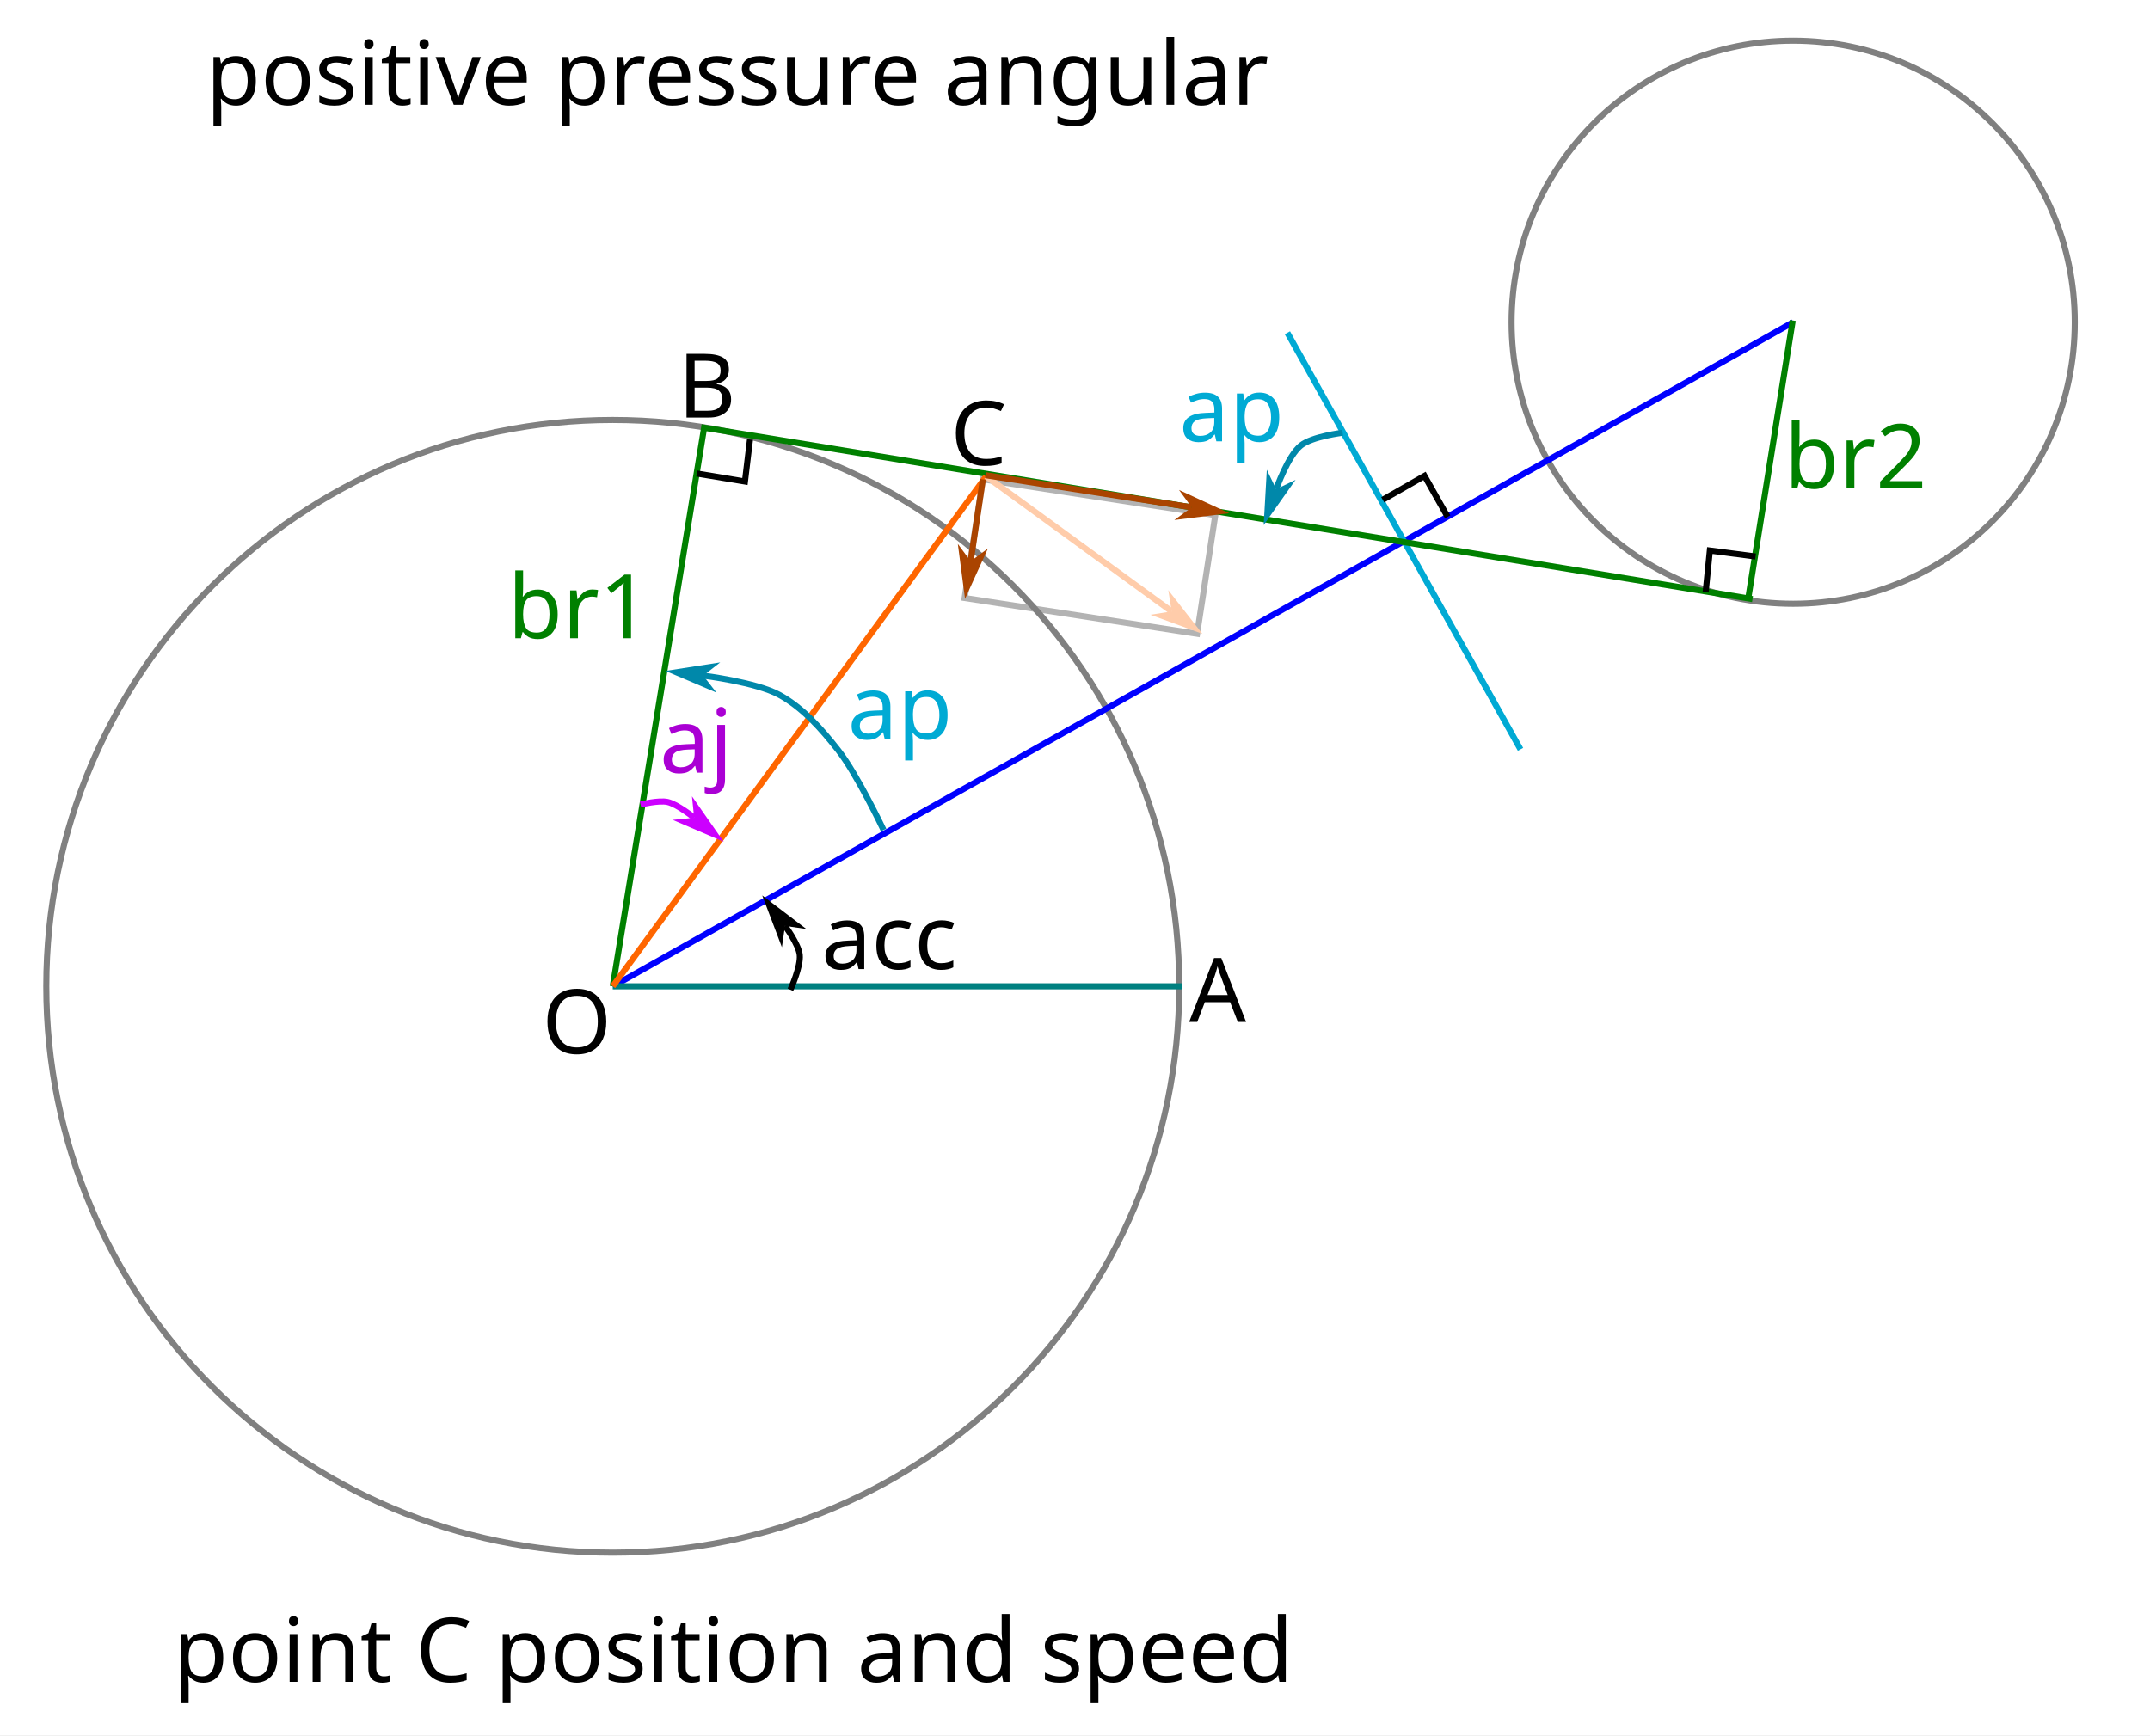
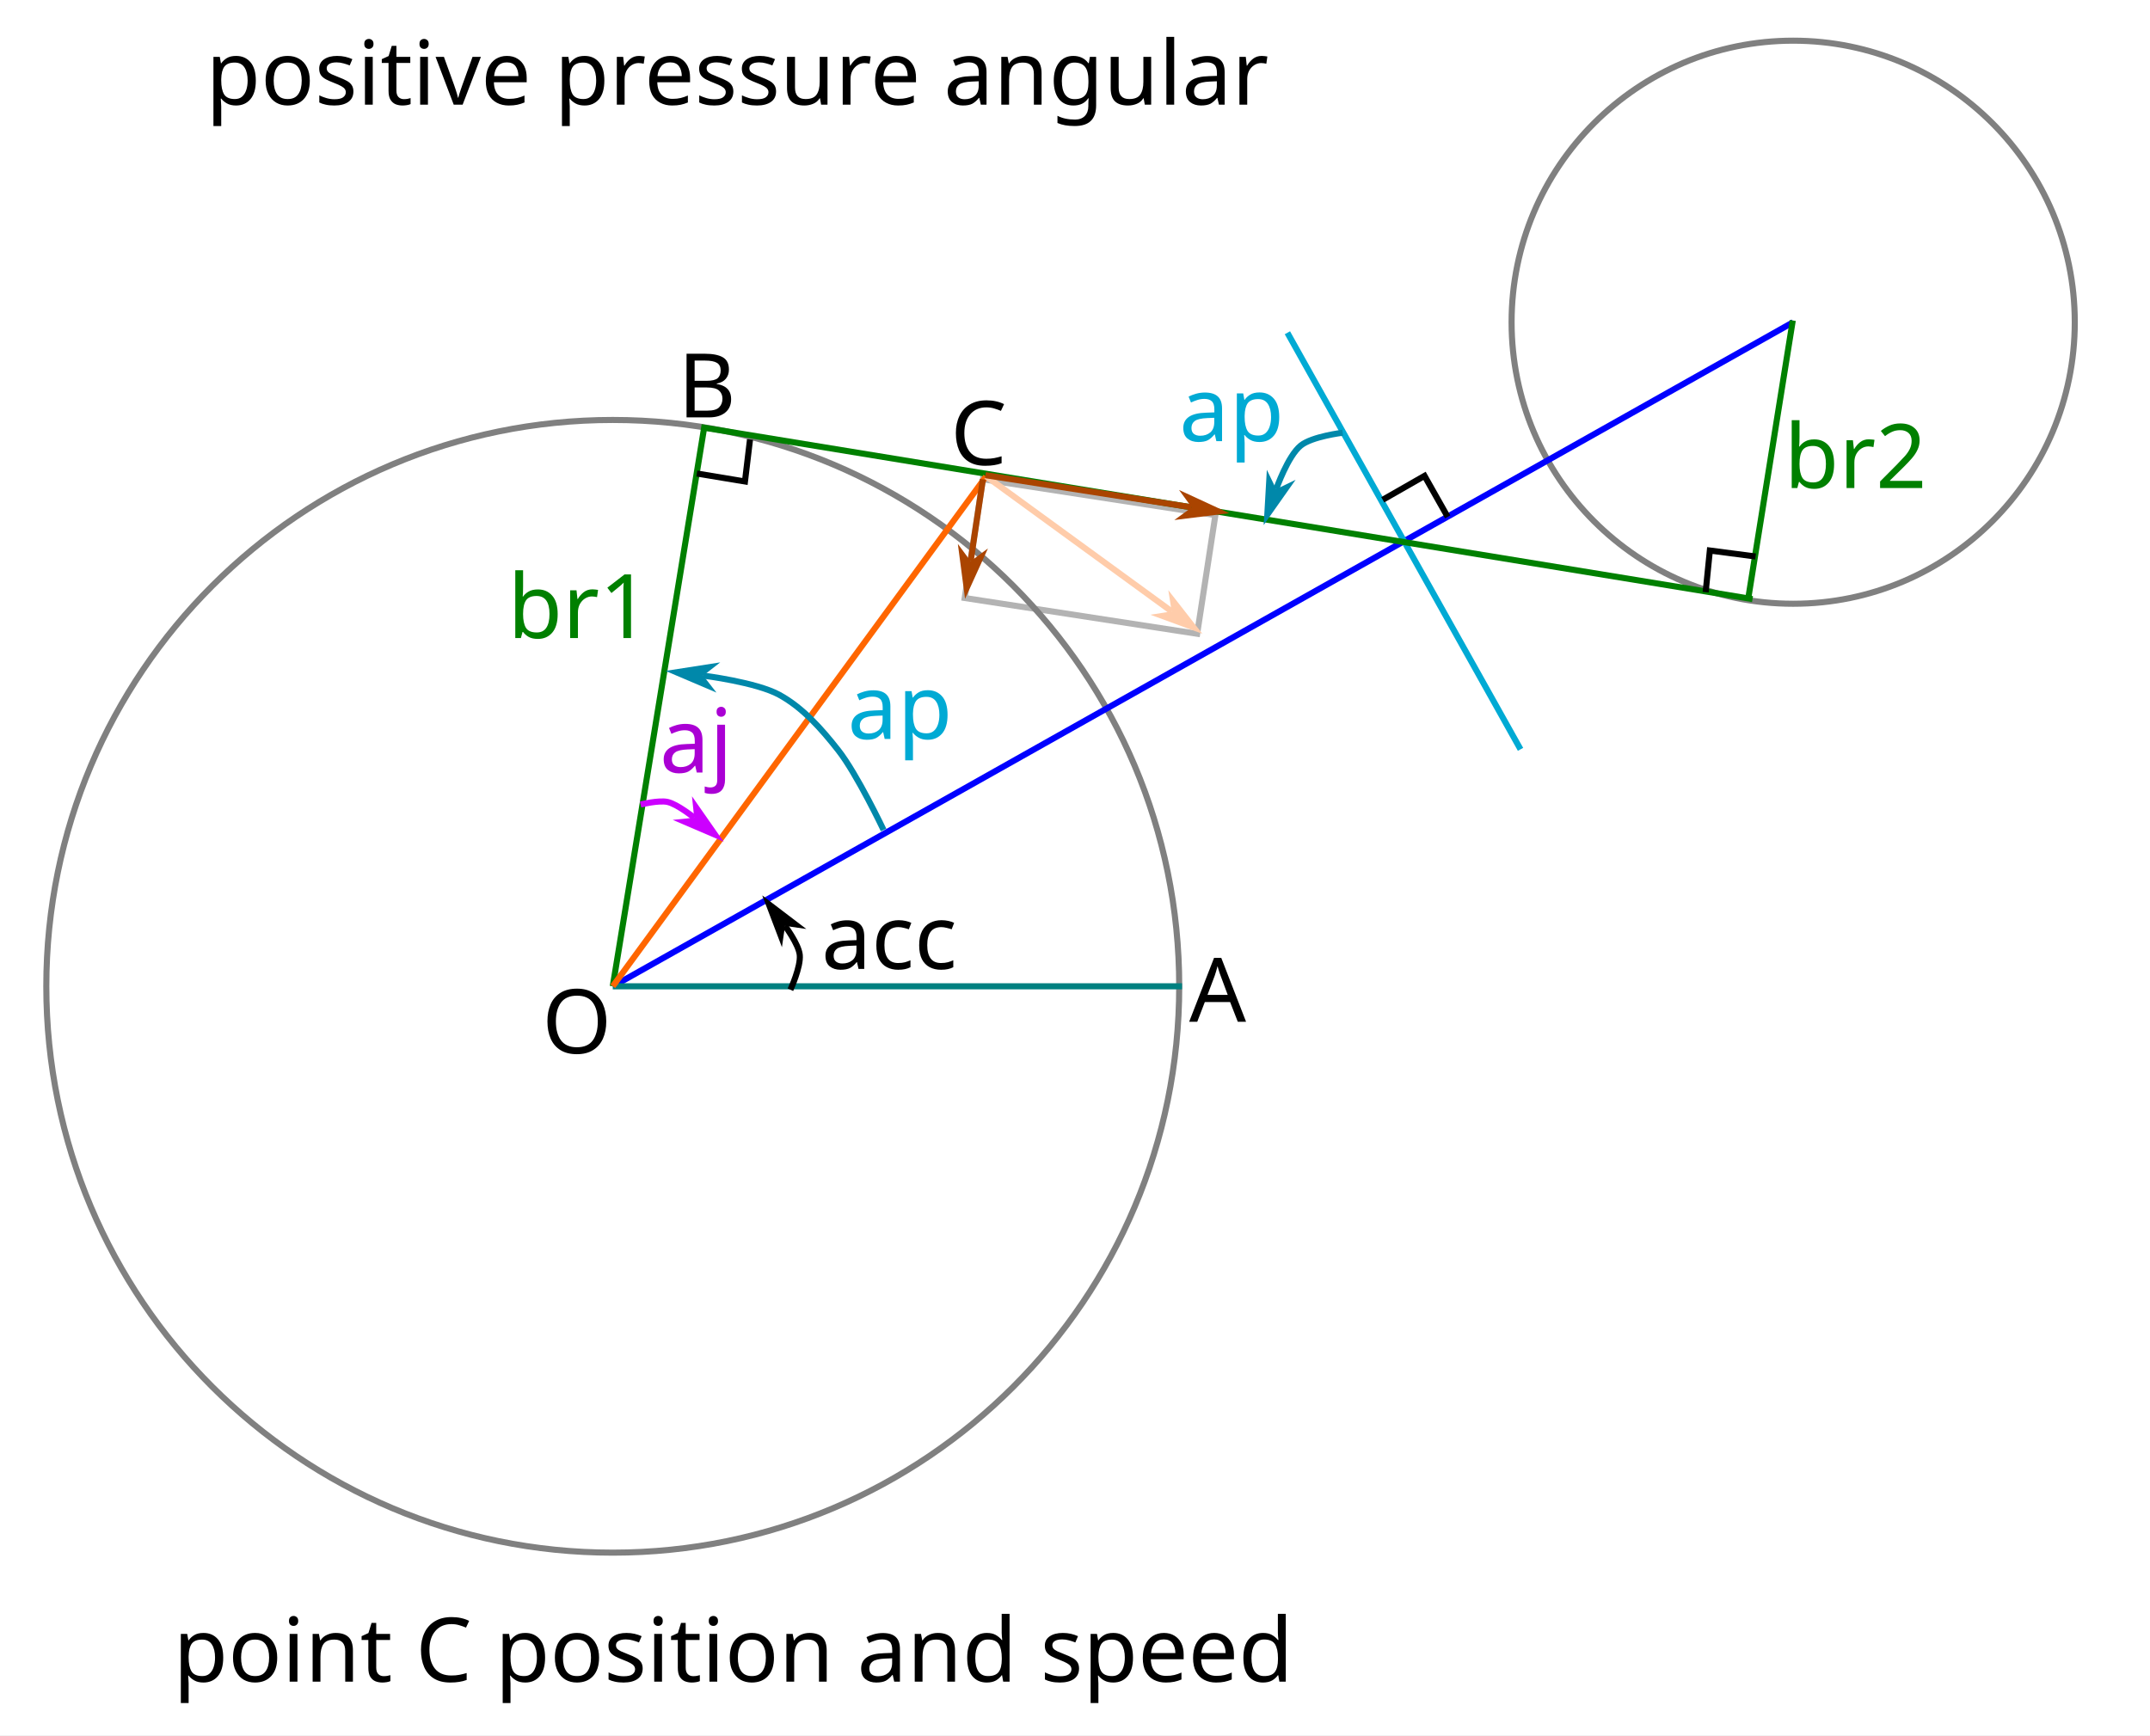
<svg xmlns="http://www.w3.org/2000/svg" width="353.583" height="285.426" viewBox="0 0 93.552 75.519">
  <defs>
    <path id="l" d="M278.248 2057.486h210.677v37.437H278.248z" />
    <path id="k" d="M87.177 2104.67h421.077v67.578H87.177z" />
    <path id="j" d="M294.214 1988.337h27.77v25.008h-27.77z" />
    <path id="i" d="M200.078 1856.646h36.039v25.502h-36.039z" />
    <path id="h" d="M139.901 1851.118h25.977v28.907h-25.977z" />
    <path id="g" d="M157.445 2017.369h36.711v37.622h-36.711z" />
    <path id="f" d="M123.138 1972.447h21.834v16.792h-21.834z" />
    <path id="e" d="M267.981 1898.329h26.11v23.072h-26.11z" />
    <path id="d" d="M161.646 2034.471h38.156v24.21h-38.156z" />
    <path id="c" d="M218.586 2027.257h53.005v22.188h-53.005z" />
    <path id="a" d="M267.981 1898.329h26.11v23.072h-26.11z" />
    <path id="m" d="M354.521 2345.085h59.18v35.824h-59.18z" />
    <marker id="b" markerHeight="5" markerWidth="8.75" orient="auto-start-reverse" preserveAspectRatio="xMidYMid" refX="0" refY="0" style="overflow:visible" viewBox="0 0 8.75 5">
-       <path d="m0 0 5-5-17.5 5L5 5Z" style="fill:context-stroke;fill-rule:evenodd;stroke:none" transform="scale(-0.5)" />
+       <path d="m0 0 5-5-17.5 5L5 5Z" style="fill:context-stroke;fill-rule:evenodd;stroke:none" transform="scale(-.5)" />
    </marker>
  </defs>
-   <g transform="translate(-20.63727,-487.3728)">
+   <g transform="translate(-20.637 -487.373)">
    <path d="M20.77 487.505h93.287v75.254H20.77z" style="fill:#fff;stroke:#fff;stroke-width:.265" />
-     <text xml:space="preserve" style="font-size:14.667px;line-height:1.25;font-family:sans-serif;white-space:pre;shape-inside:url(#a);display:inline;fill:#00aad4" transform="matrix(0.2645833,0,0,0.2645833,-13.38663,13.83872)">
+     <text xml:space="preserve" style="font-size:14.667px;line-height:1.25;font-family:sans-serif;white-space:pre;shape-inside:url(#a);display:inline;fill:#00aad4" transform="matrix(.26458 0 0 .26458 -13.387 13.839)">
      <tspan x="267.98" y="1911.305">ap</tspan>
    </text>
-     <path d="M139.837 492.677h10.234v5.226h-10.234z" style="fill:none;stroke:#b3b3b3;stroke-width:.265" transform="matrix(0.9883656,0.1520971,-0.1518348,0.9884059,0,0)" />
+     <path d="M139.837 492.677h10.234v5.226h-10.234z" style="fill:none;stroke:#b3b3b3;stroke-width:.265" transform="rotate(8.748)skewX(.015)" />
    <circle cx="47.3" cy="530.298" r="24.648" style="fill:none;stroke:gray;stroke-width:.265" />
    <circle cx="98.663" cy="501.396" r="12.253" style="fill:none;stroke:gray;stroke-width:.265" />
    <path d="m47.302 530.3 51.361-28.904" style="fill:none;stroke:#00f;stroke-width:.265px;stroke-linecap:butt;stroke-linejoin:miter;stroke-opacity:1" />
    <path d="M47.3 530.298h24.769" style="fill:none;stroke:teal;stroke-width:.265px;stroke-linecap:butt;stroke-linejoin:miter;stroke-opacity:1" />
    <path d="m86.799 519.985-10.144-18.13" style="fill:none;stroke:#00aad4;stroke-width:.265px;stroke-linecap:butt;stroke-linejoin:miter;stroke-opacity:1" />
    <path d="m51.277 505.986 45.617 7.46M47.3 530.298l3.998-24.444M96.717 513.362l1.928-12.042" style="fill:none;stroke:green;stroke-width:.265px;stroke-linecap:butt;stroke-linejoin:miter;stroke-opacity:1" />
    <path d="M55.03 530.448s.46-.998.406-1.519c-.05-.469-.641-1.26-.641-1.26" style="fill:none;stroke:#000;stroke-width:.265px;stroke-linecap:butt;stroke-linejoin:miter;stroke-opacity:1;marker-end:url(#b)" />
-     <text xml:space="preserve" style="font-size:14.667px;line-height:1.25;font-family:sans-serif;white-space:pre;shape-inside:url(#c)" transform="matrix(0.2645833,0,0,0.2645833,-1.455608,-10.26442)">
+     <text xml:space="preserve" style="font-size:14.667px;line-height:1.25;font-family:sans-serif;white-space:pre;shape-inside:url(#c)" transform="matrix(.26458 0 0 .26458 -1.456 -10.264)">
      <tspan x="218.586" y="2040.234">acc</tspan>
    </text>
-     <text xml:space="preserve" style="font-size:14.667px;line-height:1.25;font-family:sans-serif;white-space:pre;shape-inside:url(#d);fill:green" transform="matrix(0.2645833,0,0,0.2645833,-0.03975766,-26.57201)">
+     <text xml:space="preserve" style="font-size:14.667px;line-height:1.25;font-family:sans-serif;white-space:pre;shape-inside:url(#d);fill:green" transform="matrix(.26458 0 0 .26458 -.04 -26.572)">
      <tspan x="161.646" y="2047.447">br1</tspan>
    </text>
    <path d="M79.06 506.206s-1.326.159-1.821.556c-.567.455-1.071 1.9-1.071 1.9" style="fill:none;stroke:#08a;stroke-width:.265px;stroke-linecap:butt;stroke-linejoin:miter;stroke-opacity:1;marker-end:url(#b)" />
-     <text xml:space="preserve" style="font-size:14.667px;line-height:1.25;font-family:sans-serif;white-space:pre;shape-inside:url(#e);fill:#00aad4" transform="matrix(0.2645833,0,0,0.2645833,1.044786,0.8801026)">
+     <text xml:space="preserve" style="font-size:14.667px;line-height:1.25;font-family:sans-serif;white-space:pre;shape-inside:url(#e);fill:#00aad4" transform="matrix(.26458 0 0 .26458 1.045 .88)">
      <tspan x="267.98" y="1911.305">ap</tspan>
    </text>
    <path d="m50.957 507.98 2.095.348.22-1.83M94.854 513.146l.183-1.814 1.989.26" style="fill:none;stroke:#000;stroke-width:.265px;stroke-linecap:butt;stroke-linejoin:miter;stroke-opacity:1" />
    <path d="m47.3 530.298 16.24-22.185" style="fill:none;stroke:#f60;stroke-width:.265px;stroke-linecap:butt;stroke-linejoin:miter;stroke-opacity:1" />
    <path d="M48.51 522.385s.791-.195 1.175-.11c.437.099 1.157.685 1.157.685" style="fill:none;stroke:#c0f;stroke-width:.265px;stroke-linecap:butt;stroke-linejoin:miter;stroke-opacity:1;marker-end:url(#b)" />
-     <text xml:space="preserve" style="font-size:14.667px;line-height:1.25;font-family:sans-serif;white-space:pre;shape-inside:url(#f);fill:#aa00d4" transform="matrix(0.2645833,0,0,0.2645833,16.75774,-4.310336)">
+     <text xml:space="preserve" style="font-size:14.667px;line-height:1.25;font-family:sans-serif;white-space:pre;shape-inside:url(#f);fill:#aa00d4" transform="matrix(.26458 0 0 .26458 16.758 -4.31)">
      <tspan x="123.139" y="1985.424">aj</tspan>
    </text>
    <path d="m63.548 508.104 8.071 5.878" style="fill:none;stroke:#fca;stroke-width:.265px;stroke-linecap:butt;stroke-linejoin:miter;stroke-opacity:1;marker-end:url(#b)" />
    <path d="m63.515 508.053 8.977 1.4" style="fill:none;stroke:#a40;stroke-width:.265px;stroke-linecap:butt;stroke-linejoin:miter;stroke-opacity:1;marker-end:url(#b)" />
    <path d="m63.405 508.234-.532 3.564" style="fill:none;stroke:#a40;stroke-width:.265px;stroke-linecap:butt;stroke-linejoin:miter;stroke-opacity:1;marker-end:url(#b)" />
-     <text xml:space="preserve" style="font-size:14.667px;line-height:1.25;font-family:sans-serif;white-space:pre;shape-inside:url(#g)" transform="matrix(0.2645833,0,0,0.2645833,2.565345,-3.973591)">
+     <text xml:space="preserve" style="font-size:14.667px;line-height:1.25;font-family:sans-serif;white-space:pre;shape-inside:url(#g)" transform="matrix(.26458 0 0 .26458 2.565 -3.974)">
      <tspan x="157.445" y="2030.346">O</tspan>
    </text>
-     <text xml:space="preserve" style="font-size:14.667px;line-height:1.25;font-family:sans-serif;white-space:pre;shape-inside:url(#h)" transform="matrix(0.2645833,0,0,0.2645833,13.11915,12.33573)">
+     <text xml:space="preserve" style="font-size:14.667px;line-height:1.25;font-family:sans-serif;white-space:pre;shape-inside:url(#h)" transform="matrix(.26458 0 0 .26458 13.12 12.336)">
      <tspan x="139.9" y="1864.094">B</tspan>
    </text>
-     <text xml:space="preserve" style="font-size:14.667px;line-height:1.25;font-family:sans-serif;white-space:pre;shape-inside:url(#i)" transform="matrix(0.2645833,0,0,0.2645833,9.058224,12.94231)">
+     <text xml:space="preserve" style="font-size:14.667px;line-height:1.25;font-family:sans-serif;white-space:pre;shape-inside:url(#i)" transform="matrix(.26458 0 0 .26458 9.058 12.942)">
      <tspan x="200.078" y="1869.623">C</tspan>
    </text>
-     <text xml:space="preserve" style="font-size:14.667px;line-height:1.25;font-family:sans-serif;white-space:pre;shape-inside:url(#j)" transform="matrix(0.2645833,0,0,0.2645833,-5.463091,2.333752)">
+     <text xml:space="preserve" style="font-size:14.667px;line-height:1.25;font-family:sans-serif;white-space:pre;shape-inside:url(#j)" transform="matrix(.26458 0 0 .26458 -5.463 2.334)">
      <tspan x="294.215" y="2001.314">A</tspan>
    </text>
-     <text xml:space="preserve" style="font-size:14.667px;line-height:1.25;font-family:sans-serif;white-space:pre;shape-inside:url(#k)" transform="matrix(0.2645833,0,0,0.2645833,5.109834,0.2737411)">
+     <text xml:space="preserve" style="font-size:14.667px;line-height:1.25;font-family:sans-serif;white-space:pre;shape-inside:url(#k)" transform="matrix(.26458 0 0 .26458 5.11 .274)">
      <tspan x="87.176" y="2117.646">point C position and speed</tspan>
    </text>
-     <text xml:space="preserve" style="font-size:14.667px;line-height:1.25;font-family:sans-serif;white-space:pre;shape-inside:url(#l)" transform="matrix(0.2645833,0,0,0.2645833,-44.02452,-55.87621)">
+     <text xml:space="preserve" style="font-size:14.667px;line-height:1.25;font-family:sans-serif;white-space:pre;shape-inside:url(#l)" transform="matrix(.26458 0 0 .26458 -44.025 -55.876)">
      <tspan x="278.248" y="2070.463">positive pressure angular</tspan>
    </text>
    <path d="M59.084 523.495s-1.151-2.427-1.975-3.474c-.725-.922-1.536-1.847-2.565-2.41-.997-.547-3.307-.835-3.307-.835" style="fill:none;stroke:#08a;stroke-width:.265px;stroke-linecap:butt;stroke-linejoin:miter;stroke-opacity:1;marker-end:url(#b)" />
-     <text xml:space="preserve" style="font-size:14.667px;line-height:1.25;font-family:sans-serif;white-space:pre;shape-inside:url(#m);display:inline;fill:green" transform="matrix(0.2645833,0,0,0.2645833,4.469612,-115.284)">
+     <text xml:space="preserve" style="font-size:14.667px;line-height:1.25;font-family:sans-serif;white-space:pre;shape-inside:url(#m);display:inline;fill:green" transform="matrix(.26458 0 0 .26458 4.47 -115.284)">
      <tspan x="354.52" y="2358.061">br2</tspan>
    </text>
    <path d="m80.804 509.124 1.818-1.04 1.007 1.783" style="fill:none;stroke:#000;stroke-width:.265px;stroke-linecap:butt;stroke-linejoin:miter;stroke-opacity:1" />
  </g>
</svg>
